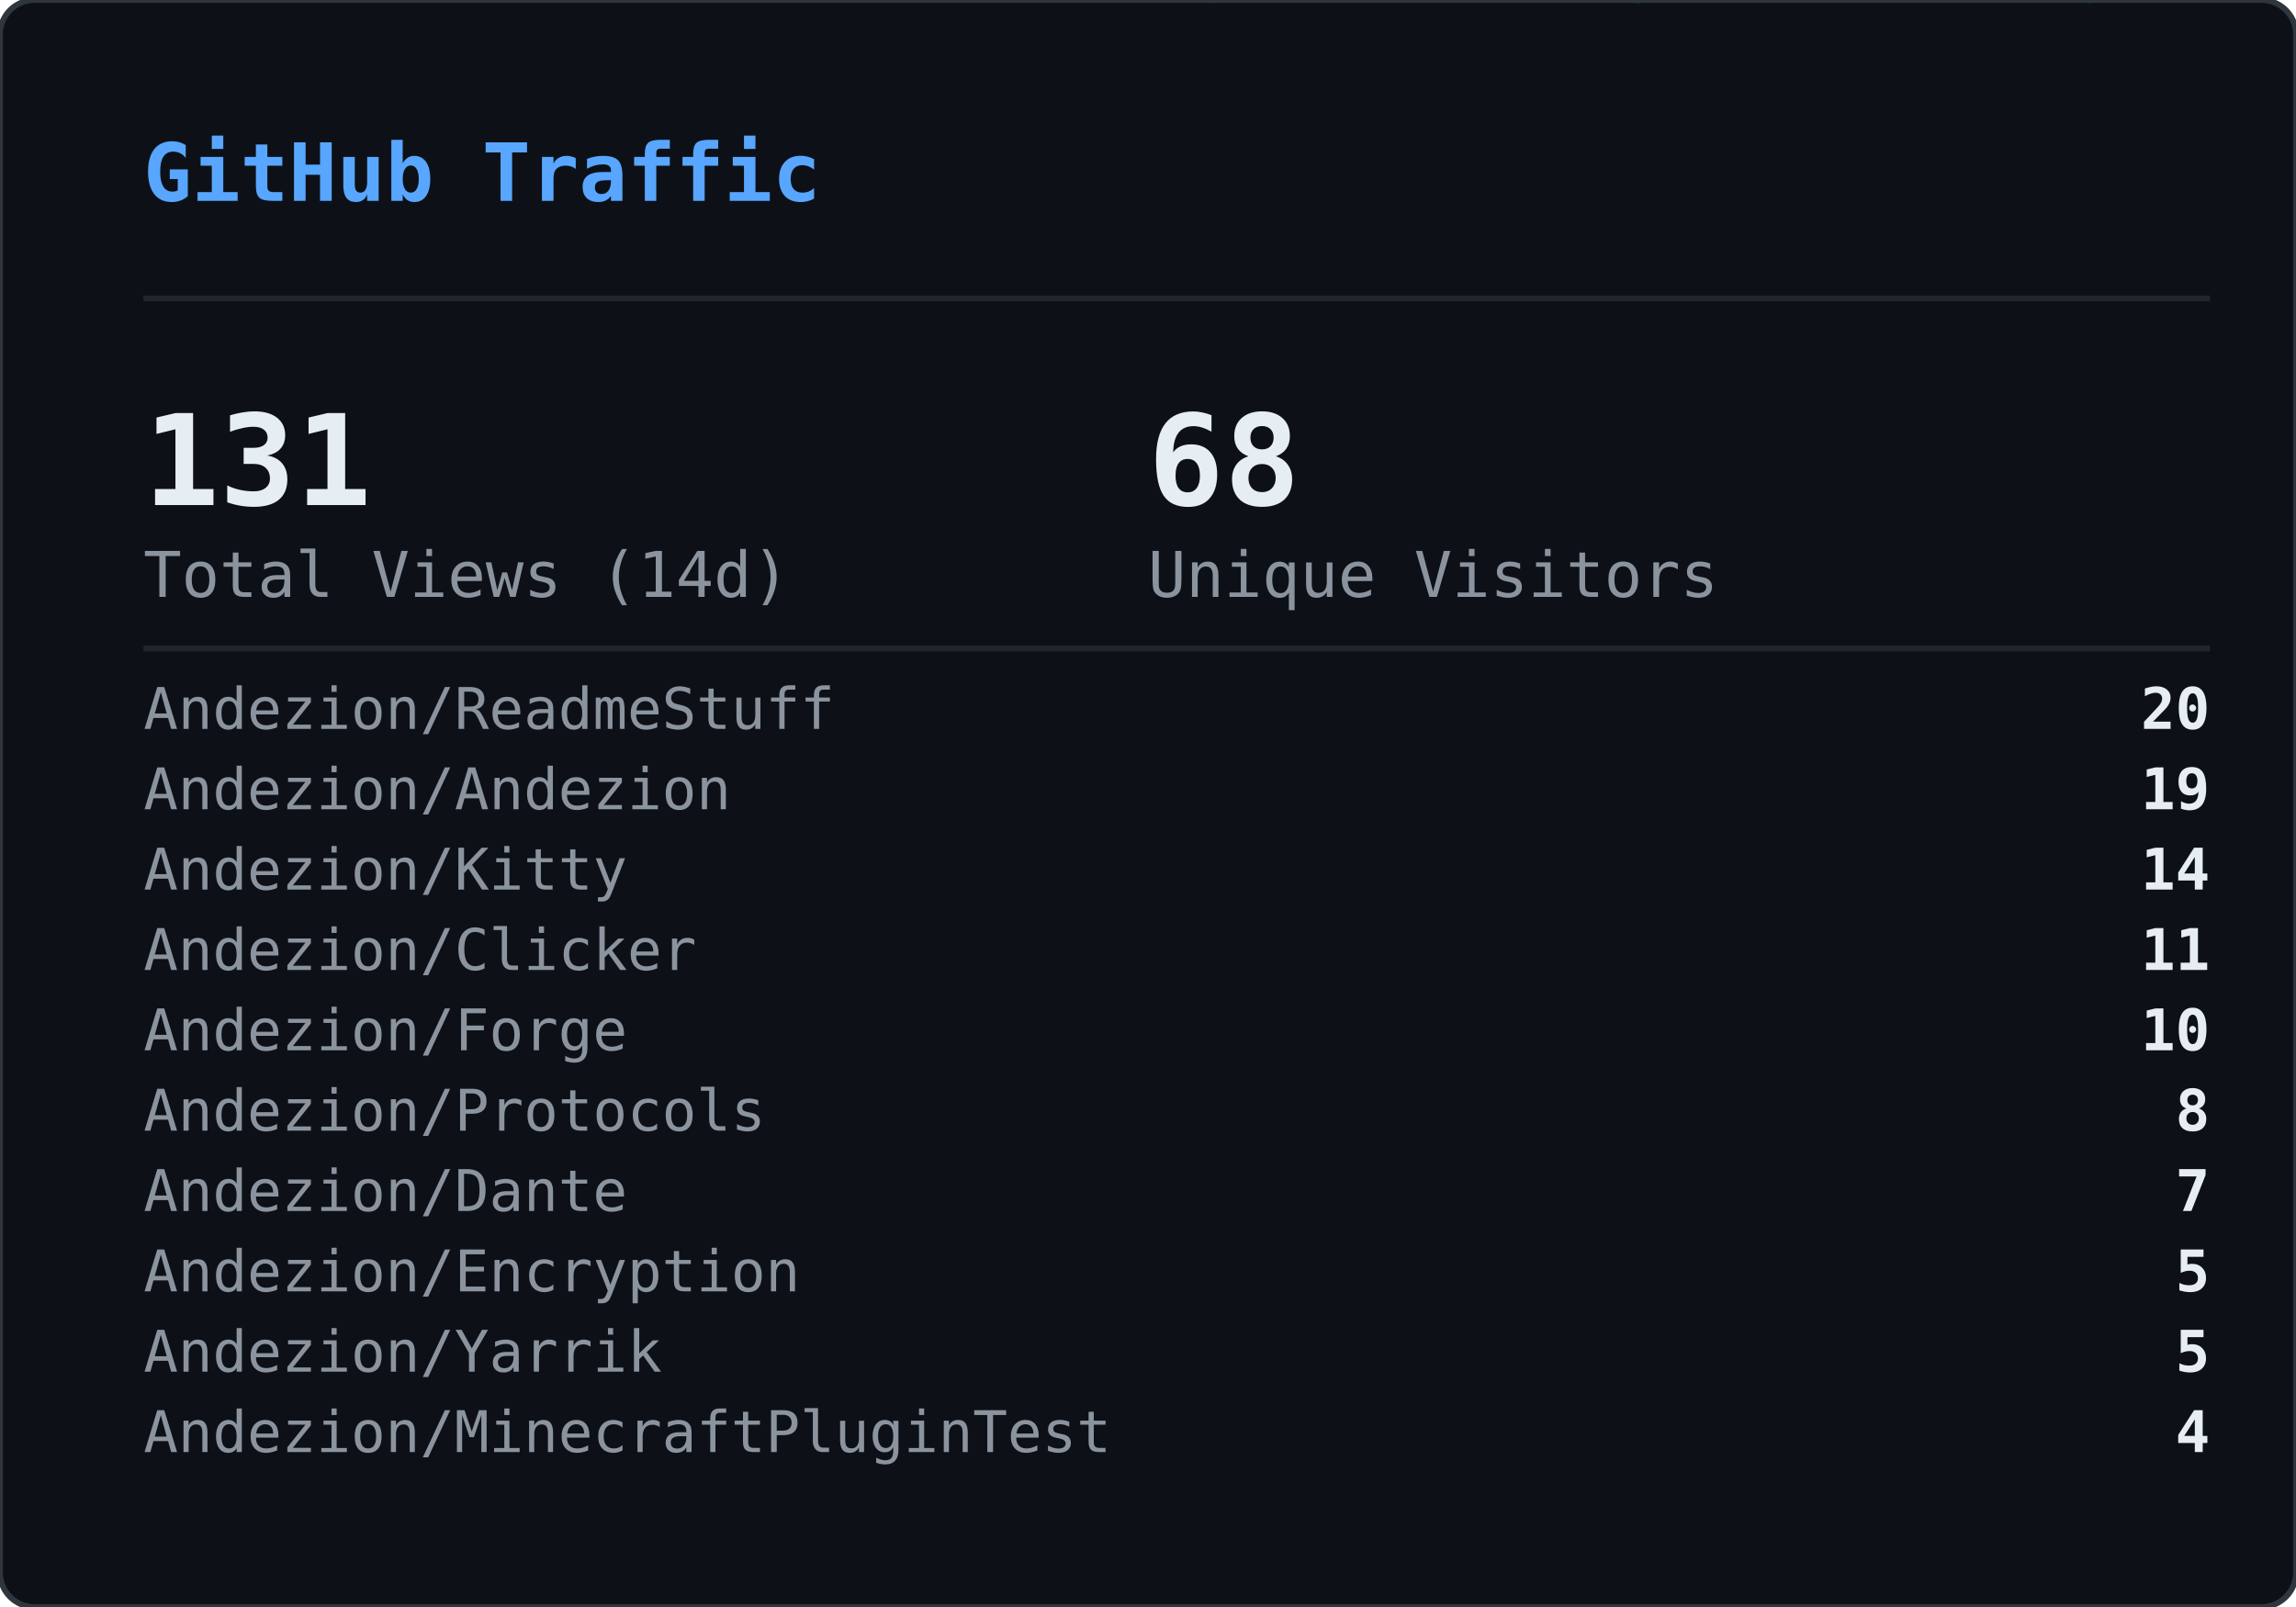
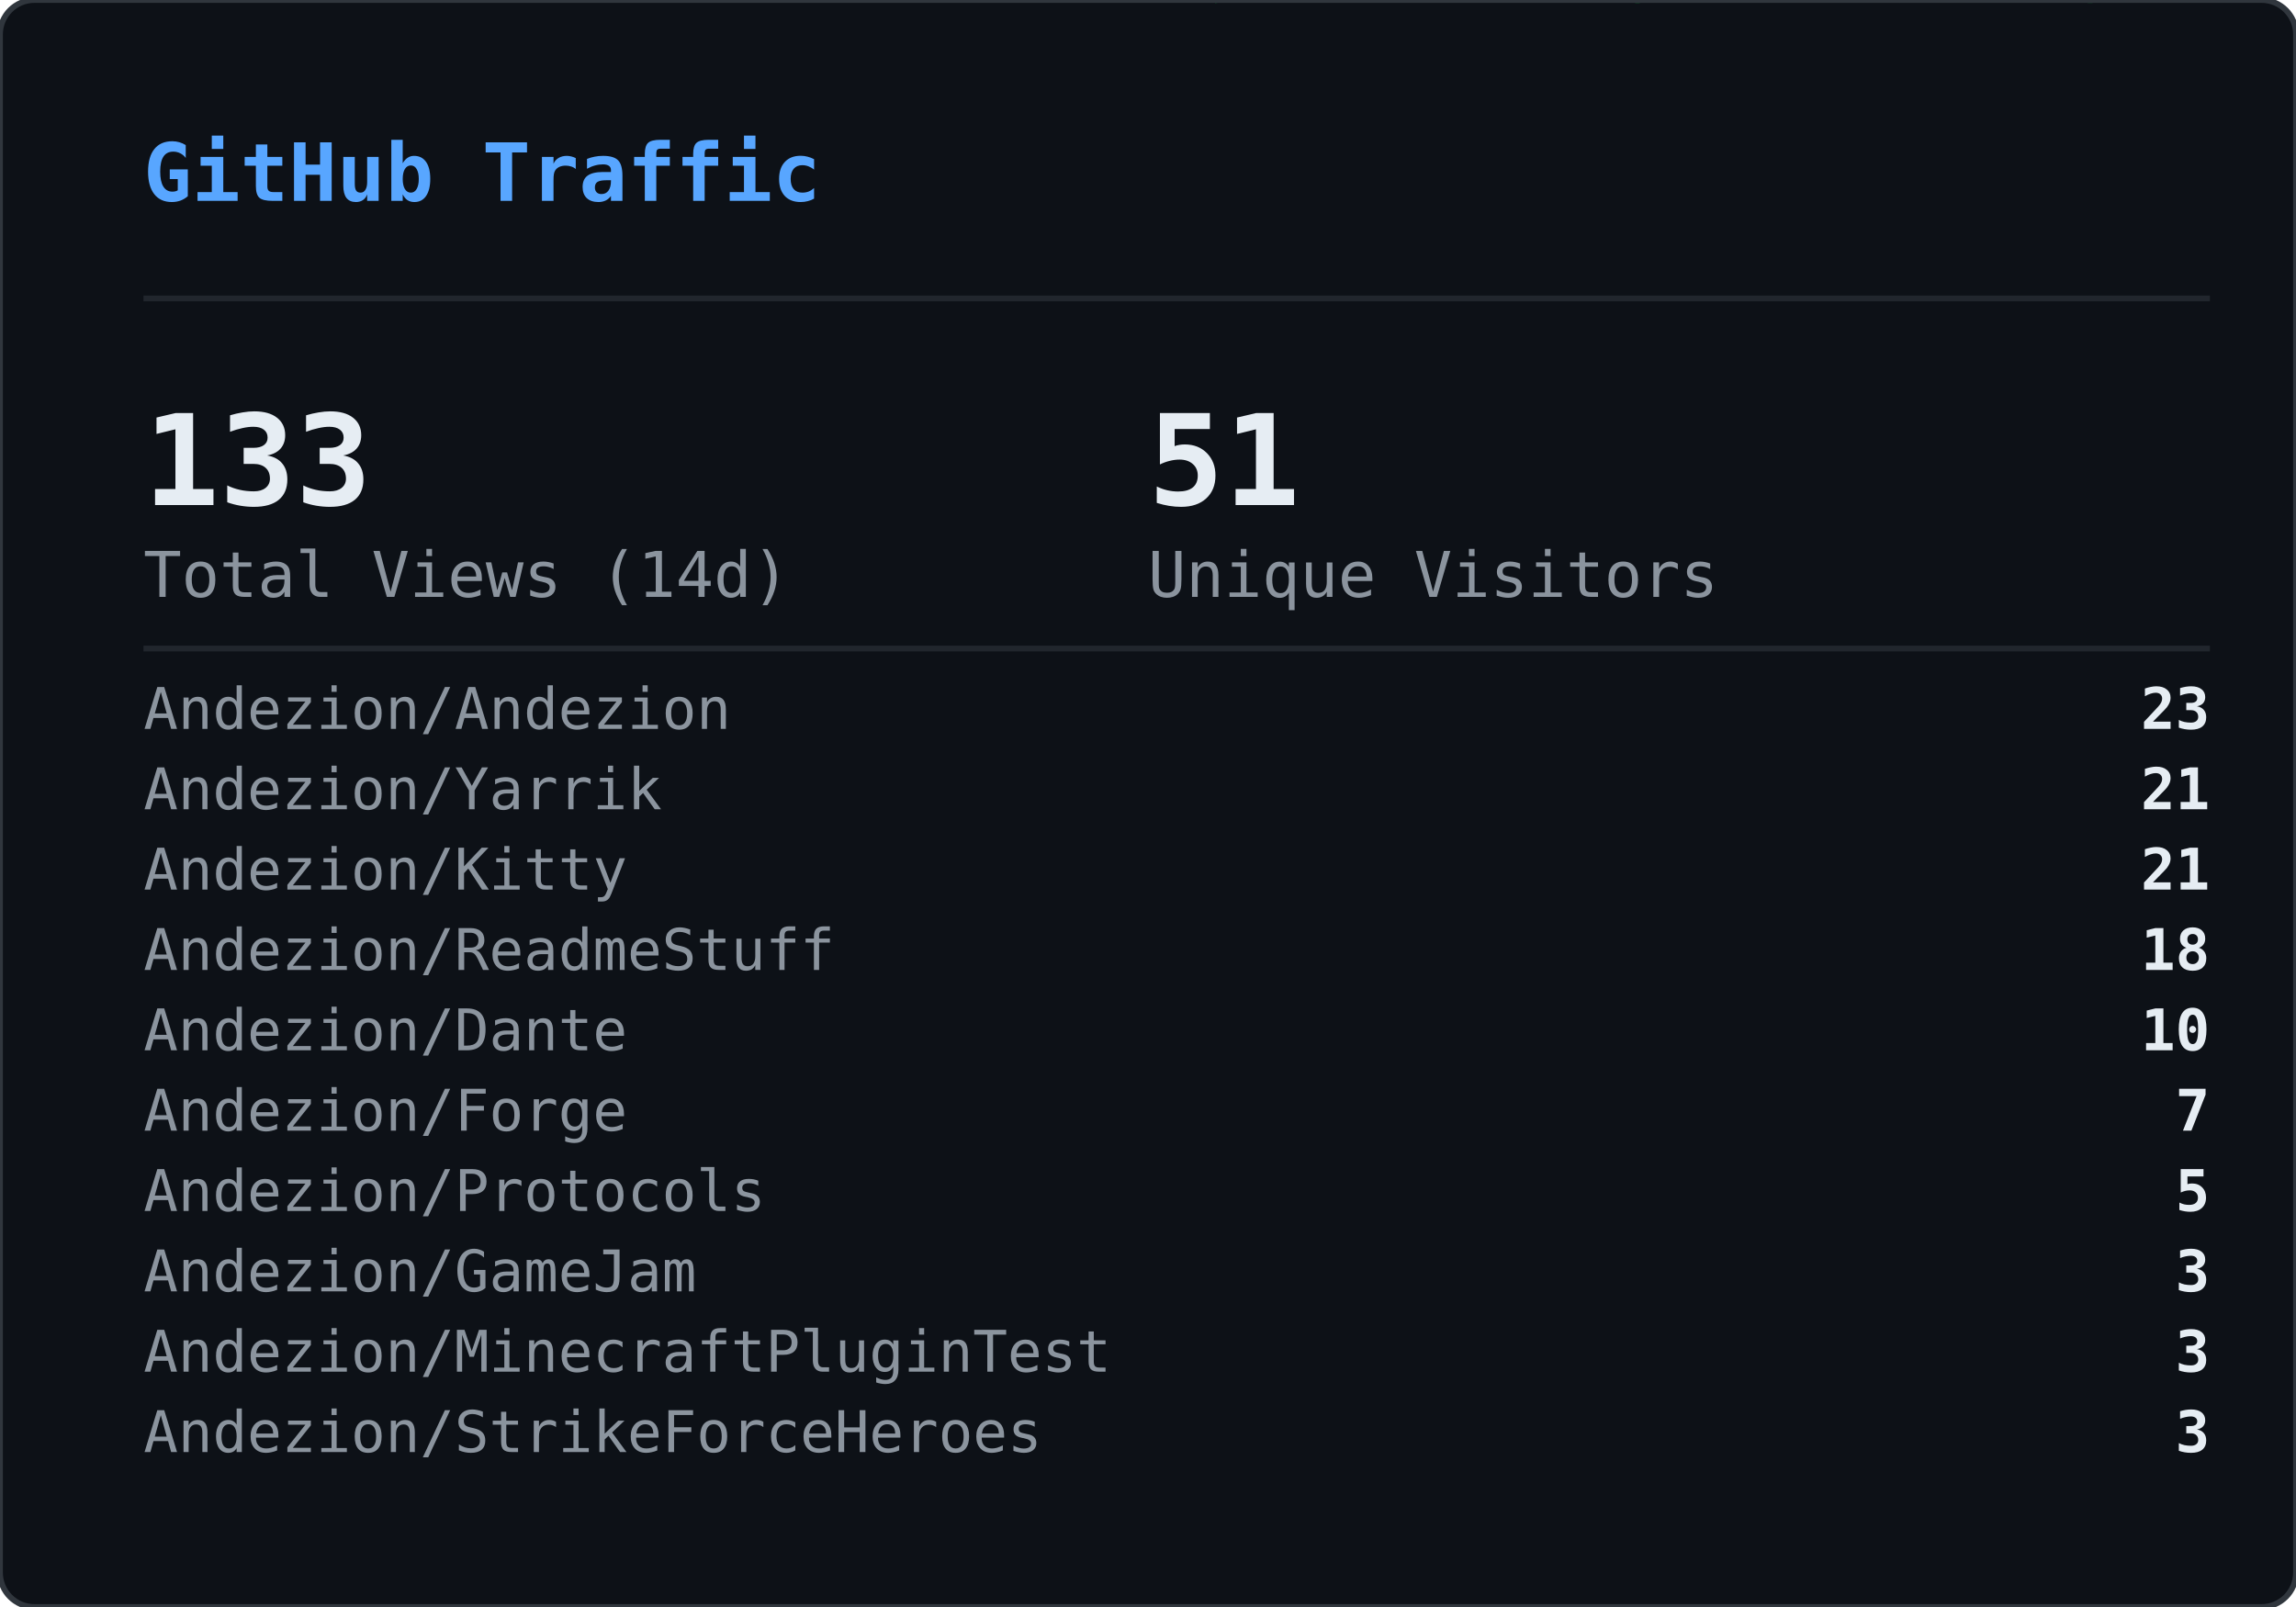
<svg xmlns="http://www.w3.org/2000/svg" width="400" height="280" viewBox="0 0 400 280">
  <defs>
    <clipPath id="gvs-clip">
      <rect width="400" height="280" rx="6" />
    </clipPath>
  </defs>
  <rect width="400" height="280" rx="6" fill="#0d1117" />
  <g clip-path="url(#gvs-clip)">
    <g opacity="0.22">
      <style>@keyframes gvs0{from{transform:translateY(-88px)}to{transform:translateY(294px)}}@keyframes gvs1{from{transform:translateY(-46px)}to{transform:translateY(294px)}}@keyframes gvs2{from{transform:translateY(-46px)}to{transform:translateY(294px)}}@keyframes gvs3{from{transform:translateY(-46px)}to{transform:translateY(294px)}}@keyframes gvs4{from{transform:translateY(-46px)}to{transform:translateY(294px)}}@keyframes gvs5{from{transform:translateY(-46px)}to{transform:translateY(294px)}}@keyframes gvs6{from{transform:translateY(-46px)}to{transform:translateY(294px)}}@keyframes gvs7{from{transform:translateY(-46px)}to{transform:translateY(294px)}}@keyframes gvs8{from{transform:translateY(-46px)}to{transform:translateY(294px)}}@keyframes gvs9{from{transform:translateY(-46px)}to{transform:translateY(294px)}}@keyframes gvs10{from{transform:translateY(-46px)}to{transform:translateY(294px)}}@keyframes gvs11{from{transform:translateY(-46px)}to{transform:translateY(294px)}}@keyframes gvs12{from{transform:translateY(-46px)}to{transform:translateY(294px)}}@keyframes gvs13{from{transform:translateY(-46px)}to{transform:translateY(294px)}}@keyframes gvs14{from{transform:translateY(-46px)}to{transform:translateY(294px)}}@keyframes gvs15{from{transform:translateY(-46px)}to{transform:translateY(294px)}}@keyframes gvs16{from{transform:translateY(-46px)}to{transform:translateY(294px)}}@keyframes gvs17{from{transform:translateY(-46px)}to{transform:translateY(294px)}}@keyframes gvs18{from{transform:translateY(-46px)}to{transform:translateY(294px)}}@keyframes gvs19{from{transform:translateY(-46px)}to{transform:translateY(294px)}}@keyframes gvs20{from{transform:translateY(-46px)}to{transform:translateY(294px)}}@keyframes gvs21{from{transform:translateY(-46px)}to{transform:translateY(294px)}}@keyframes gvs22{from{transform:translateY(-46px)}to{transform:translateY(294px)}}@keyframes gvs23{from{transform:translateY(-46px)}to{transform:translateY(294px)}}@keyframes gvs24{from{transform:translateY(-46px)}to{transform:translateY(294px)}}@keyframes gvs25{from{transform:translateY(-46px)}to{transform:translateY(294px)}}@keyframes gvs26{from{transform:translateY(-46px)}to{transform:translateY(294px)}}@keyframes gvs27{from{transform:translateY(-46px)}to{transform:translateY(294px)}}@keyframes gvs28{from{transform:translateY(-46px)}to{transform:translateY(294px)}}@keyframes gvs29{from{transform:translateY(-46px)}to{transform:translateY(294px)}}</style>
      <g style="animation:gvs0 1.67s linear infinite;animation-delay:-0.05s">
        <text x="296" y="0" font-family="monospace" font-size="12" fill="#00ff41">0</text>
        <text x="296" y="-14" font-family="monospace" font-size="12" fill="#00ff41" opacity="0.86">ﾂ</text>
        <text x="296" y="-28" font-family="monospace" font-size="12" fill="#00ff41" opacity="0.71">ｯ</text>
        <text x="296" y="-42" font-family="monospace" font-size="12" fill="#00ff41" opacity="0.57">ﾊ</text>
        <text x="296" y="-56" font-family="monospace" font-size="12" fill="#00ff41" opacity="0.43">ﾃ</text>
        <text x="296" y="-70" font-family="monospace" font-size="12" fill="#00ff41" opacity="0.29">ﾕ</text>
        <text x="296" y="-84" font-family="monospace" font-size="12" fill="#00ff41" opacity="0.14">ﾂ</text>
      </g>
      <g style="animation:gvs1 2.72s linear infinite;animation-delay:-1.68s">
        <text x="265" y="0" font-family="monospace" font-size="12" fill="#00ff41">ﾗ</text>
        <text x="265" y="-14" font-family="monospace" font-size="12" fill="#00ff41" opacity="0.75">ﾁ</text>
        <text x="265" y="-28" font-family="monospace" font-size="12" fill="#00ff41" opacity="0.50">ﾂ</text>
        <text x="265" y="-42" font-family="monospace" font-size="12" fill="#00ff41" opacity="0.25">ｳ</text>
      </g>
      <g style="animation:gvs2 3.03s linear infinite;animation-delay:-1.66s">
        <text x="209" y="0" font-family="monospace" font-size="12" fill="#00ff41">ｬ</text>
        <text x="209" y="-14" font-family="monospace" font-size="12" fill="#00ff41" opacity="0.75">ﾘ</text>
        <text x="209" y="-28" font-family="monospace" font-size="12" fill="#00ff41" opacity="0.50">1</text>
        <text x="209" y="-42" font-family="monospace" font-size="12" fill="#00ff41" opacity="0.25">ｬ</text>
      </g>
      <g style="animation:gvs3 2.69s linear infinite;animation-delay:-1.87s">
        <text x="281" y="0" font-family="monospace" font-size="12" fill="#00ff41">ｮ</text>
        <text x="281" y="-14" font-family="monospace" font-size="12" fill="#00ff41" opacity="0.75">ｴ</text>
        <text x="281" y="-28" font-family="monospace" font-size="12" fill="#00ff41" opacity="0.50">0</text>
        <text x="281" y="-42" font-family="monospace" font-size="12" fill="#00ff41" opacity="0.25">1</text>
      </g>
      <g style="animation:gvs4 2.88s linear infinite;animation-delay:-1.34s">
        <text x="353" y="0" font-family="monospace" font-size="12" fill="#00ff41">ｽ</text>
        <text x="353" y="-14" font-family="monospace" font-size="12" fill="#00ff41" opacity="0.75">4</text>
        <text x="353" y="-28" font-family="monospace" font-size="12" fill="#00ff41" opacity="0.50">ﾔ</text>
        <text x="353" y="-42" font-family="monospace" font-size="12" fill="#00ff41" opacity="0.25">5</text>
      </g>
      <g style="animation:gvs5 3.05s linear infinite;animation-delay:-2.98s">
        <text x="169" y="0" font-family="monospace" font-size="12" fill="#00ff41">ﾏ</text>
        <text x="169" y="-14" font-family="monospace" font-size="12" fill="#00ff41" opacity="0.75">ｮ</text>
        <text x="169" y="-28" font-family="monospace" font-size="12" fill="#00ff41" opacity="0.50">ｧ</text>
        <text x="169" y="-42" font-family="monospace" font-size="12" fill="#00ff41" opacity="0.25">ｩ</text>
      </g>
      <g style="animation:gvs6 3.03s linear infinite;animation-delay:-1.35s">
        <text x="113" y="0" font-family="monospace" font-size="12" fill="#00ff41">4</text>
        <text x="113" y="-14" font-family="monospace" font-size="12" fill="#00ff41" opacity="0.75">ﾈ</text>
        <text x="113" y="-28" font-family="monospace" font-size="12" fill="#00ff41" opacity="0.50">ｼ</text>
        <text x="113" y="-42" font-family="monospace" font-size="12" fill="#00ff41" opacity="0.25">ﾖ</text>
      </g>
      <g style="animation:gvs7 2.40s linear infinite;animation-delay:-0.96s">
        <text x="313" y="0" font-family="monospace" font-size="12" fill="#00ff41">ﾐ</text>
        <text x="313" y="-14" font-family="monospace" font-size="12" fill="#00ff41" opacity="0.75">0</text>
        <text x="313" y="-28" font-family="monospace" font-size="12" fill="#00ff41" opacity="0.50">ﾁ</text>
        <text x="313" y="-42" font-family="monospace" font-size="12" fill="#00ff41" opacity="0.25">ﾊ</text>
      </g>
      <g style="animation:gvs8 2.71s linear infinite;animation-delay:-1.26s">
        <text x="129" y="0" font-family="monospace" font-size="12" fill="#00ff41">ｾ</text>
        <text x="129" y="-14" font-family="monospace" font-size="12" fill="#00ff41" opacity="0.75">ｿ</text>
        <text x="129" y="-28" font-family="monospace" font-size="12" fill="#00ff41" opacity="0.50">ｧ</text>
        <text x="129" y="-42" font-family="monospace" font-size="12" fill="#00ff41" opacity="0.25">ﾐ</text>
      </g>
      <g style="animation:gvs9 3.12s linear infinite;animation-delay:-1.28s">
        <text x="201" y="0" font-family="monospace" font-size="12" fill="#00ff41">ｫ</text>
        <text x="201" y="-14" font-family="monospace" font-size="12" fill="#00ff41" opacity="0.75">ﾕ</text>
        <text x="201" y="-28" font-family="monospace" font-size="12" fill="#00ff41" opacity="0.50">ﾛ</text>
        <text x="201" y="-42" font-family="monospace" font-size="12" fill="#00ff41" opacity="0.25">ﾀ</text>
      </g>
      <g style="animation:gvs10 2.42s linear infinite;animation-delay:-0.51s">
        <text x="273" y="0" font-family="monospace" font-size="12" fill="#00ff41">ｭ</text>
        <text x="273" y="-14" font-family="monospace" font-size="12" fill="#00ff41" opacity="0.75">ﾏ</text>
        <text x="273" y="-28" font-family="monospace" font-size="12" fill="#00ff41" opacity="0.50">1</text>
        <text x="273" y="-42" font-family="monospace" font-size="12" fill="#00ff41" opacity="0.25">7</text>
      </g>
      <g style="animation:gvs11 1.93s linear infinite;animation-delay:-1.90s">
        <text x="89" y="0" font-family="monospace" font-size="12" fill="#00ff41">ｶ</text>
        <text x="89" y="-14" font-family="monospace" font-size="12" fill="#00ff41" opacity="0.75">ﾛ</text>
        <text x="89" y="-28" font-family="monospace" font-size="12" fill="#00ff41" opacity="0.50">ﾉ</text>
        <text x="89" y="-42" font-family="monospace" font-size="12" fill="#00ff41" opacity="0.25">ﾎ</text>
      </g>
      <g style="animation:gvs12 2.03s linear infinite;animation-delay:-0.87s">
        <text x="33" y="0" font-family="monospace" font-size="12" fill="#00ff41">3</text>
        <text x="33" y="-14" font-family="monospace" font-size="12" fill="#00ff41" opacity="0.75">ｵ</text>
        <text x="33" y="-28" font-family="monospace" font-size="12" fill="#00ff41" opacity="0.50">ﾑ</text>
        <text x="33" y="-42" font-family="monospace" font-size="12" fill="#00ff41" opacity="0.25">0</text>
      </g>
      <g style="animation:gvs13 1.99s linear infinite;animation-delay:-0.99s">
        <text x="361" y="0" font-family="monospace" font-size="12" fill="#00ff41">ｵ</text>
        <text x="361" y="-14" font-family="monospace" font-size="12" fill="#00ff41" opacity="0.75">1</text>
        <text x="361" y="-28" font-family="monospace" font-size="12" fill="#00ff41" opacity="0.50">ﾄ</text>
        <text x="361" y="-42" font-family="monospace" font-size="12" fill="#00ff41" opacity="0.25">ﾄ</text>
      </g>
      <g style="animation:gvs14 1.69s linear infinite;animation-delay:-1.24s">
        <text x="177" y="0" font-family="monospace" font-size="12" fill="#00ff41">ﾒ</text>
        <text x="177" y="-14" font-family="monospace" font-size="12" fill="#00ff41" opacity="0.75">ﾓ</text>
        <text x="177" y="-28" font-family="monospace" font-size="12" fill="#00ff41" opacity="0.50">ﾝ</text>
        <text x="177" y="-42" font-family="monospace" font-size="12" fill="#00ff41" opacity="0.25">ﾔ</text>
      </g>
      <g style="animation:gvs15 3.00s linear infinite;animation-delay:-1.14s">
        <text x="249" y="0" font-family="monospace" font-size="12" fill="#00ff41">7</text>
        <text x="249" y="-14" font-family="monospace" font-size="12" fill="#00ff41" opacity="0.75">ｿ</text>
        <text x="249" y="-28" font-family="monospace" font-size="12" fill="#00ff41" opacity="0.50">8</text>
        <text x="249" y="-42" font-family="monospace" font-size="12" fill="#00ff41" opacity="0.25">ﾜ</text>
      </g>
      <g style="animation:gvs16 3.08s linear infinite;animation-delay:-0.54s">
        <text x="321" y="0" font-family="monospace" font-size="12" fill="#00ff41">3</text>
        <text x="321" y="-14" font-family="monospace" font-size="12" fill="#00ff41" opacity="0.75">ｹ</text>
        <text x="321" y="-28" font-family="monospace" font-size="12" fill="#00ff41" opacity="0.50">ﾑ</text>
        <text x="321" y="-42" font-family="monospace" font-size="12" fill="#00ff41" opacity="0.25">ｱ</text>
      </g>
      <g style="animation:gvs17 2.12s linear infinite;animation-delay:-2.03s">
        <text x="265" y="0" font-family="monospace" font-size="12" fill="#00ff41">ｹ</text>
        <text x="265" y="-14" font-family="monospace" font-size="12" fill="#00ff41" opacity="0.75">2</text>
        <text x="265" y="-28" font-family="monospace" font-size="12" fill="#00ff41" opacity="0.50">ｬ</text>
        <text x="265" y="-42" font-family="monospace" font-size="12" fill="#00ff41" opacity="0.25">ﾉ</text>
      </g>
      <g style="animation:gvs18 1.96s linear infinite;animation-delay:-0.15s">
        <text x="81" y="0" font-family="monospace" font-size="12" fill="#00ff41">ﾋ</text>
        <text x="81" y="-14" font-family="monospace" font-size="12" fill="#00ff41" opacity="0.75">ｼ</text>
        <text x="81" y="-28" font-family="monospace" font-size="12" fill="#00ff41" opacity="0.50">ﾀ</text>
        <text x="81" y="-42" font-family="monospace" font-size="12" fill="#00ff41" opacity="0.25">ﾀ</text>
      </g>
      <g style="animation:gvs19 2.67s linear infinite;animation-delay:-1.19s">
        <text x="25" y="0" font-family="monospace" font-size="12" fill="#00ff41">9</text>
        <text x="25" y="-14" font-family="monospace" font-size="12" fill="#00ff41" opacity="0.75">ﾈ</text>
        <text x="25" y="-28" font-family="monospace" font-size="12" fill="#00ff41" opacity="0.50">ﾃ</text>
        <text x="25" y="-42" font-family="monospace" font-size="12" fill="#00ff41" opacity="0.25">ﾆ</text>
      </g>
      <g style="animation:gvs20 1.99s linear infinite;animation-delay:-1.62s">
        <text x="225" y="0" font-family="monospace" font-size="12" fill="#00ff41">6</text>
        <text x="225" y="-14" font-family="monospace" font-size="12" fill="#00ff41" opacity="0.75">ﾁ</text>
        <text x="225" y="-28" font-family="monospace" font-size="12" fill="#00ff41" opacity="0.50">ﾉ</text>
        <text x="225" y="-42" font-family="monospace" font-size="12" fill="#00ff41" opacity="0.25">ﾐ</text>
      </g>
      <g style="animation:gvs21 3.11s linear infinite;animation-delay:-0.23s">
        <text x="169" y="0" font-family="monospace" font-size="12" fill="#00ff41">ﾎ</text>
        <text x="169" y="-14" font-family="monospace" font-size="12" fill="#00ff41" opacity="0.75">ﾖ</text>
        <text x="169" y="-28" font-family="monospace" font-size="12" fill="#00ff41" opacity="0.50">ｦ</text>
        <text x="169" y="-42" font-family="monospace" font-size="12" fill="#00ff41" opacity="0.25">8</text>
      </g>
      <g style="animation:gvs22 2.01s linear infinite;animation-delay:-1.99s">
        <text x="369" y="0" font-family="monospace" font-size="12" fill="#00ff41">ﾂ</text>
        <text x="369" y="-14" font-family="monospace" font-size="12" fill="#00ff41" opacity="0.75">ｿ</text>
        <text x="369" y="-28" font-family="monospace" font-size="12" fill="#00ff41" opacity="0.50">ﾄ</text>
        <text x="369" y="-42" font-family="monospace" font-size="12" fill="#00ff41" opacity="0.25">ｿ</text>
      </g>
      <g style="animation:gvs23 1.90s linear infinite;animation-delay:-0.11s">
        <text x="185" y="0" font-family="monospace" font-size="12" fill="#00ff41">ﾍ</text>
        <text x="185" y="-14" font-family="monospace" font-size="12" fill="#00ff41" opacity="0.75">ｲ</text>
        <text x="185" y="-28" font-family="monospace" font-size="12" fill="#00ff41" opacity="0.50">ﾔ</text>
        <text x="185" y="-42" font-family="monospace" font-size="12" fill="#00ff41" opacity="0.25">ｱ</text>
      </g>
      <g style="animation:gvs24 2.10s linear infinite;animation-delay:-1.65s">
        <text x="257" y="0" font-family="monospace" font-size="12" fill="#00ff41">ｳ</text>
        <text x="257" y="-14" font-family="monospace" font-size="12" fill="#00ff41" opacity="0.75">ｶ</text>
        <text x="257" y="-28" font-family="monospace" font-size="12" fill="#00ff41" opacity="0.50">ﾝ</text>
        <text x="257" y="-42" font-family="monospace" font-size="12" fill="#00ff41" opacity="0.25">7</text>
      </g>
      <g style="animation:gvs25 1.60s linear infinite;animation-delay:-1.24s">
        <text x="329" y="0" font-family="monospace" font-size="12" fill="#00ff41">ｧ</text>
        <text x="329" y="-14" font-family="monospace" font-size="12" fill="#00ff41" opacity="0.75">0</text>
        <text x="329" y="-28" font-family="monospace" font-size="12" fill="#00ff41" opacity="0.50">ｩ</text>
        <text x="329" y="-42" font-family="monospace" font-size="12" fill="#00ff41" opacity="0.25">6</text>
      </g>
      <g style="animation:gvs26 1.99s linear infinite;animation-delay:-1.57s">
        <text x="145" y="0" font-family="monospace" font-size="12" fill="#00ff41">ﾁ</text>
        <text x="145" y="-14" font-family="monospace" font-size="12" fill="#00ff41" opacity="0.75">0</text>
        <text x="145" y="-28" font-family="monospace" font-size="12" fill="#00ff41" opacity="0.50">ﾂ</text>
        <text x="145" y="-42" font-family="monospace" font-size="12" fill="#00ff41" opacity="0.25">6</text>
      </g>
      <g style="animation:gvs27 2.09s linear infinite;animation-delay:-1.30s">
        <text x="89" y="0" font-family="monospace" font-size="12" fill="#00ff41">ﾉ</text>
        <text x="89" y="-14" font-family="monospace" font-size="12" fill="#00ff41" opacity="0.75">1</text>
        <text x="89" y="-28" font-family="monospace" font-size="12" fill="#00ff41" opacity="0.50">5</text>
        <text x="89" y="-42" font-family="monospace" font-size="12" fill="#00ff41" opacity="0.25">ﾔ</text>
      </g>
      <g style="animation:gvs28 1.71s linear infinite;animation-delay:-0.96s">
        <text x="33" y="0" font-family="monospace" font-size="12" fill="#00ff41">ｱ</text>
        <text x="33" y="-14" font-family="monospace" font-size="12" fill="#00ff41" opacity="0.75">7</text>
        <text x="33" y="-28" font-family="monospace" font-size="12" fill="#00ff41" opacity="0.50">ﾝ</text>
        <text x="33" y="-42" font-family="monospace" font-size="12" fill="#00ff41" opacity="0.25">ｫ</text>
      </g>
      <g style="animation:gvs29 2.08s linear infinite;animation-delay:-1.95s">
        <text x="361" y="0" font-family="monospace" font-size="12" fill="#00ff41">ﾈ</text>
        <text x="361" y="-14" font-family="monospace" font-size="12" fill="#00ff41" opacity="0.75">3</text>
        <text x="361" y="-28" font-family="monospace" font-size="12" fill="#00ff41" opacity="0.50">5</text>
        <text x="361" y="-42" font-family="monospace" font-size="12" fill="#00ff41" opacity="0.25">ﾐ</text>
      </g>
    </g>
  </g>
  <rect width="400" height="280" rx="6" fill="none" stroke="#30363d" stroke-width="1" />
  <text x="25" y="35" font-family="monospace" font-size="14" font-weight="600" fill="#58a6ff">GitHub Traffic</text>
  <line x1="25" y1="52" x2="385" y2="52" stroke="#21262d" stroke-width="1" />
-   <text x="25" y="88" font-family="monospace" font-size="22" font-weight="700" fill="#e6edf3">131</text>
+   <text x="25" y="88" font-family="monospace" font-size="22" font-weight="700" fill="#e6edf3">133</text>
  <text x="25" y="104" font-family="monospace" font-size="11" fill="#8b949e">Total Views (14d)</text>
-   <text x="200" y="88" font-family="monospace" font-size="22" font-weight="700" fill="#e6edf3">68</text>
+   <text x="200" y="88" font-family="monospace" font-size="22" font-weight="700" fill="#e6edf3">51</text>
  <text x="200" y="104" font-family="monospace" font-size="11" fill="#8b949e">Unique Visitors</text>
  <line x1="25" y1="113" x2="385" y2="113" stroke="#21262d" stroke-width="1" />
-   <text x="25" y="127" font-family="monospace" font-size="10" fill="#8b949e">Andezion/ReadmeStuff</text>
-   <text x="385" y="127" font-family="monospace" font-size="10" font-weight="600" fill="#e6edf3" text-anchor="end">20</text>
-   <text x="25" y="141" font-family="monospace" font-size="10" fill="#8b949e">Andezion/Andezion</text>
-   <text x="385" y="141" font-family="monospace" font-size="10" font-weight="600" fill="#e6edf3" text-anchor="end">19</text>
+   <text x="25" y="127" font-family="monospace" font-size="10" fill="#8b949e">Andezion/Andezion</text>
+   <text x="385" y="127" font-family="monospace" font-size="10" font-weight="600" fill="#e6edf3" text-anchor="end">23</text>
+   <text x="25" y="141" font-family="monospace" font-size="10" fill="#8b949e">Andezion/Yarrik</text>
+   <text x="385" y="141" font-family="monospace" font-size="10" font-weight="600" fill="#e6edf3" text-anchor="end">21</text>
  <text x="25" y="155" font-family="monospace" font-size="10" fill="#8b949e">Andezion/Kitty</text>
-   <text x="385" y="155" font-family="monospace" font-size="10" font-weight="600" fill="#e6edf3" text-anchor="end">14</text>
-   <text x="25" y="169" font-family="monospace" font-size="10" fill="#8b949e">Andezion/Clicker</text>
-   <text x="385" y="169" font-family="monospace" font-size="10" font-weight="600" fill="#e6edf3" text-anchor="end">11</text>
-   <text x="25" y="183" font-family="monospace" font-size="10" fill="#8b949e">Andezion/Forge</text>
+   <text x="385" y="155" font-family="monospace" font-size="10" font-weight="600" fill="#e6edf3" text-anchor="end">21</text>
+   <text x="25" y="169" font-family="monospace" font-size="10" fill="#8b949e">Andezion/ReadmeStuff</text>
+   <text x="385" y="169" font-family="monospace" font-size="10" font-weight="600" fill="#e6edf3" text-anchor="end">18</text>
+   <text x="25" y="183" font-family="monospace" font-size="10" fill="#8b949e">Andezion/Dante</text>
  <text x="385" y="183" font-family="monospace" font-size="10" font-weight="600" fill="#e6edf3" text-anchor="end">10</text>
-   <text x="25" y="197" font-family="monospace" font-size="10" fill="#8b949e">Andezion/Protocols</text>
-   <text x="385" y="197" font-family="monospace" font-size="10" font-weight="600" fill="#e6edf3" text-anchor="end">8</text>
-   <text x="25" y="211" font-family="monospace" font-size="10" fill="#8b949e">Andezion/Dante</text>
-   <text x="385" y="211" font-family="monospace" font-size="10" font-weight="600" fill="#e6edf3" text-anchor="end">7</text>
-   <text x="25" y="225" font-family="monospace" font-size="10" fill="#8b949e">Andezion/Encryption</text>
-   <text x="385" y="225" font-family="monospace" font-size="10" font-weight="600" fill="#e6edf3" text-anchor="end">5</text>
-   <text x="25" y="239" font-family="monospace" font-size="10" fill="#8b949e">Andezion/Yarrik</text>
-   <text x="385" y="239" font-family="monospace" font-size="10" font-weight="600" fill="#e6edf3" text-anchor="end">5</text>
-   <text x="25" y="253" font-family="monospace" font-size="10" fill="#8b949e">Andezion/MinecraftPluginTest</text>
-   <text x="385" y="253" font-family="monospace" font-size="10" font-weight="600" fill="#e6edf3" text-anchor="end">4</text>
+   <text x="25" y="197" font-family="monospace" font-size="10" fill="#8b949e">Andezion/Forge</text>
+   <text x="385" y="197" font-family="monospace" font-size="10" font-weight="600" fill="#e6edf3" text-anchor="end">7</text>
+   <text x="25" y="211" font-family="monospace" font-size="10" fill="#8b949e">Andezion/Protocols</text>
+   <text x="385" y="211" font-family="monospace" font-size="10" font-weight="600" fill="#e6edf3" text-anchor="end">5</text>
+   <text x="25" y="225" font-family="monospace" font-size="10" fill="#8b949e">Andezion/GameJam</text>
+   <text x="385" y="225" font-family="monospace" font-size="10" font-weight="600" fill="#e6edf3" text-anchor="end">3</text>
+   <text x="25" y="239" font-family="monospace" font-size="10" fill="#8b949e">Andezion/MinecraftPluginTest</text>
+   <text x="385" y="239" font-family="monospace" font-size="10" font-weight="600" fill="#e6edf3" text-anchor="end">3</text>
+   <text x="25" y="253" font-family="monospace" font-size="10" fill="#8b949e">Andezion/StrikeForceHeroes</text>
+   <text x="385" y="253" font-family="monospace" font-size="10" font-weight="600" fill="#e6edf3" text-anchor="end">3</text>
</svg>
